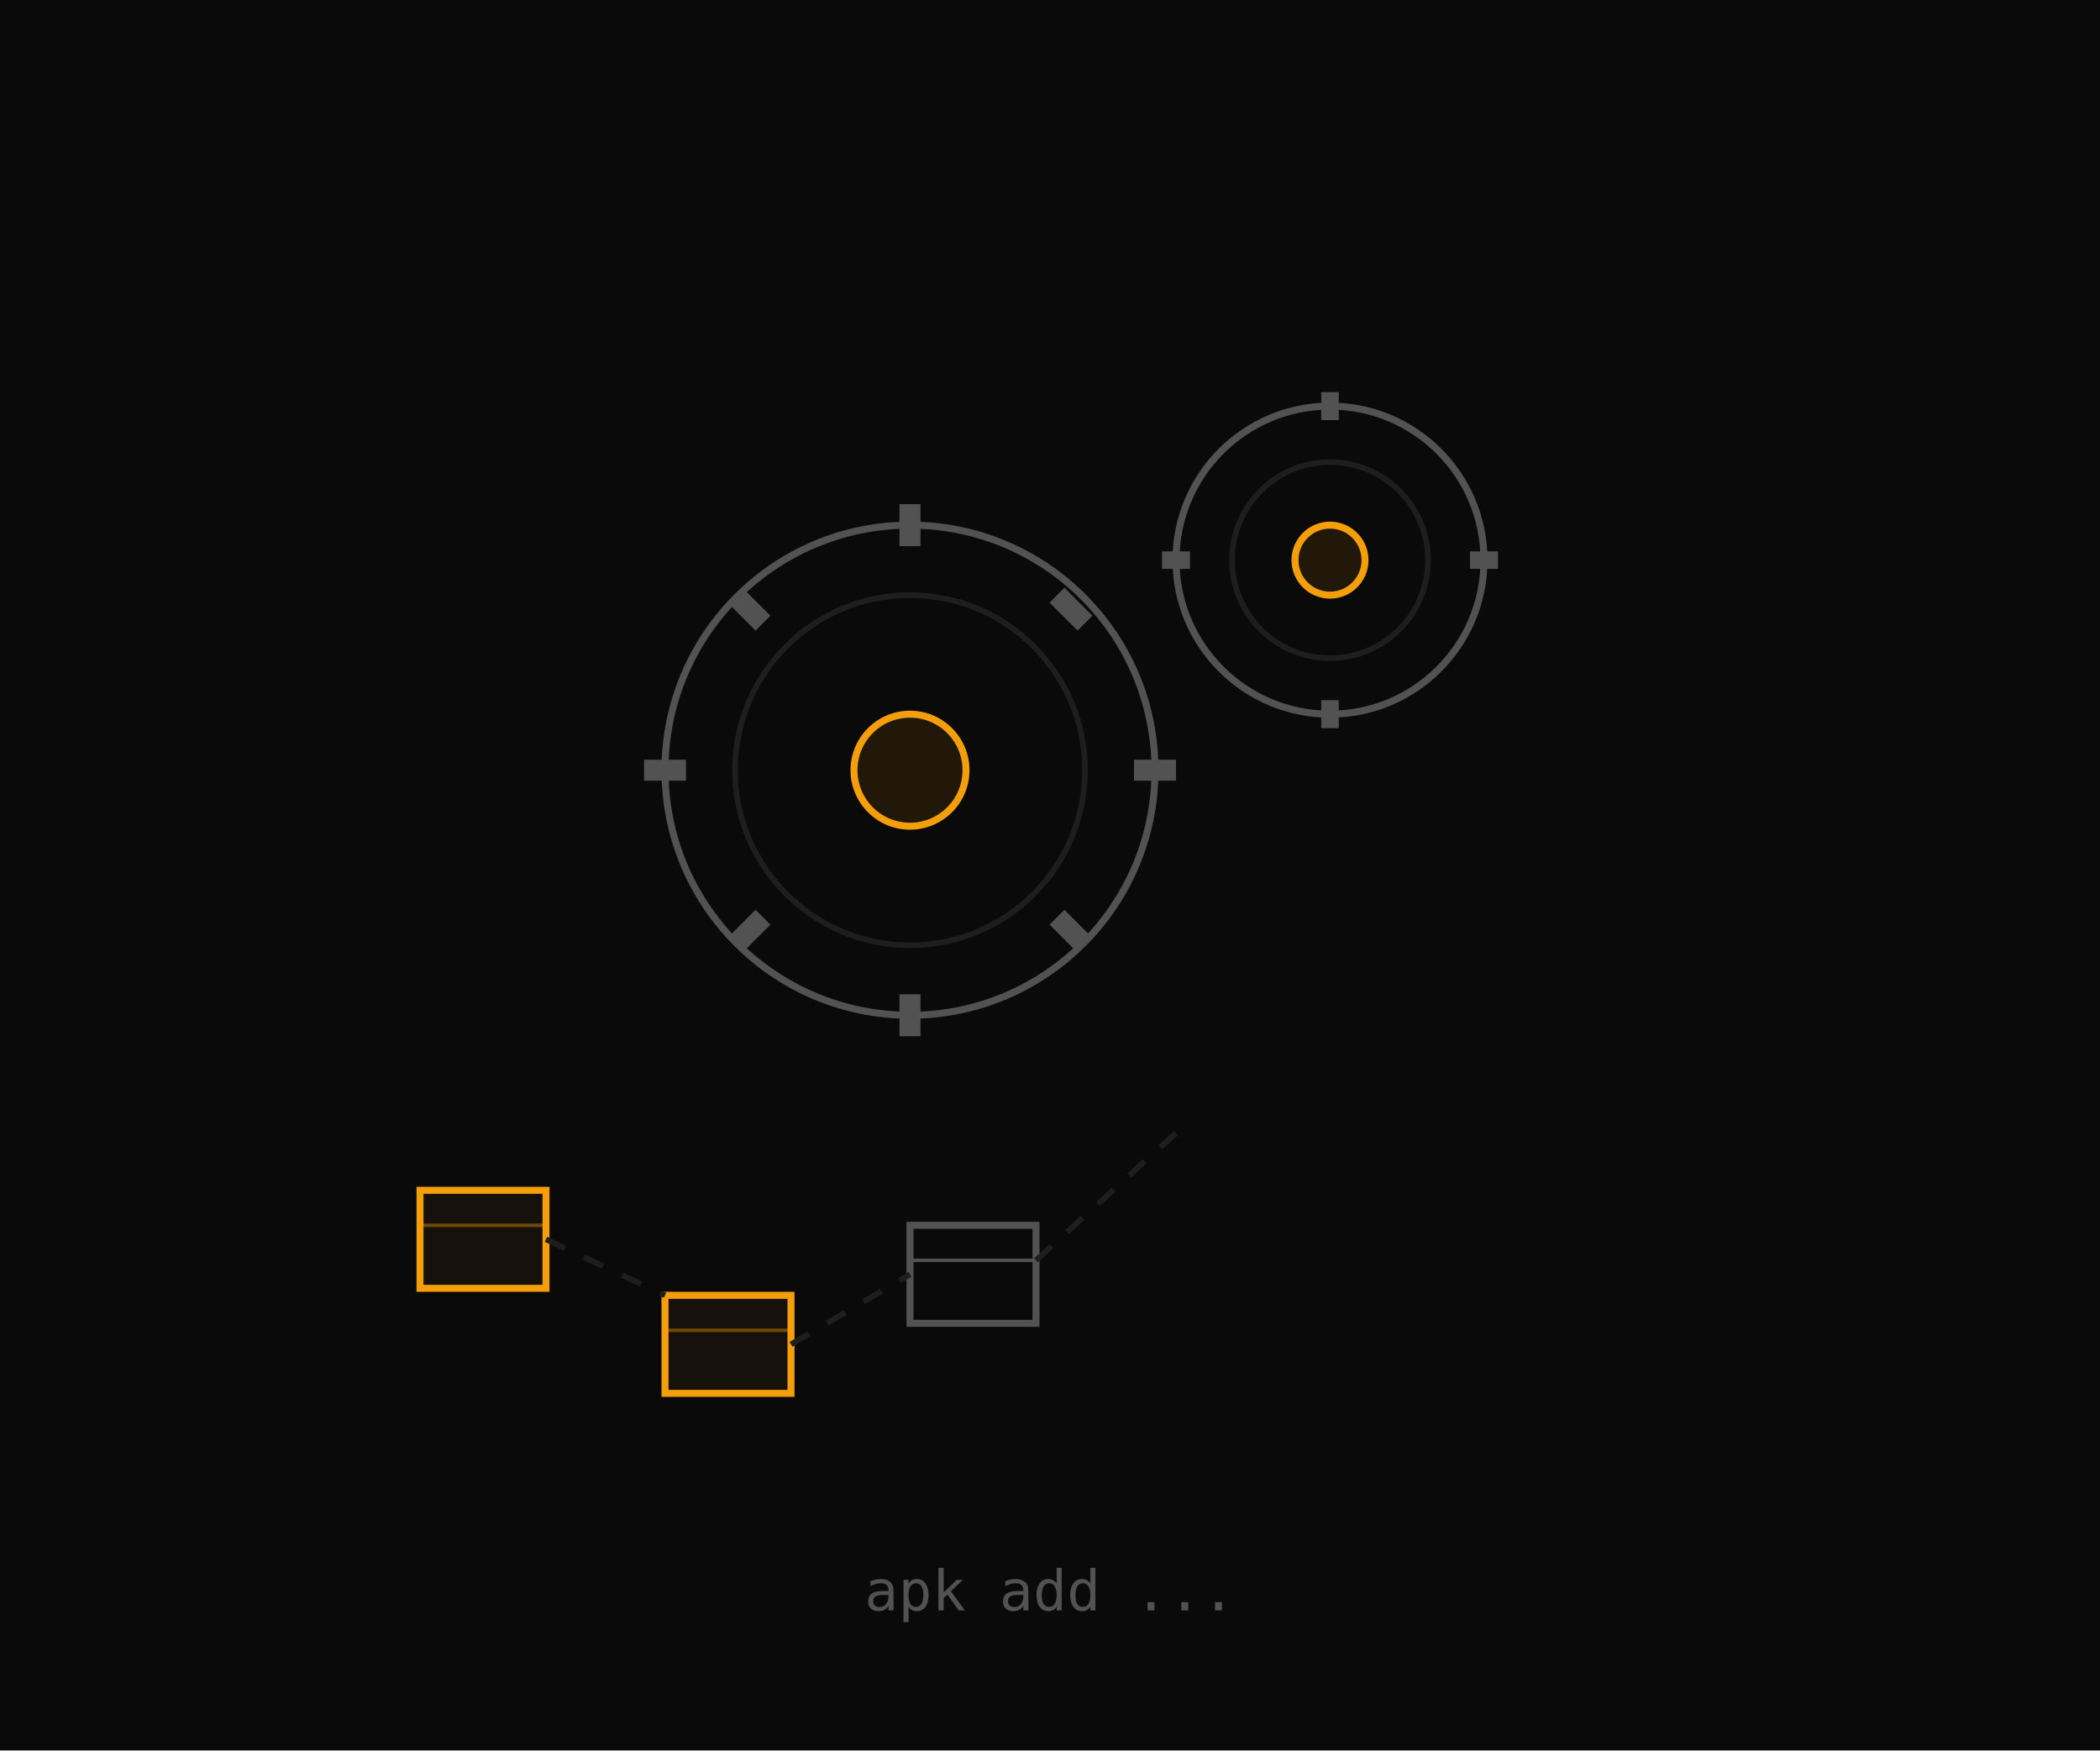
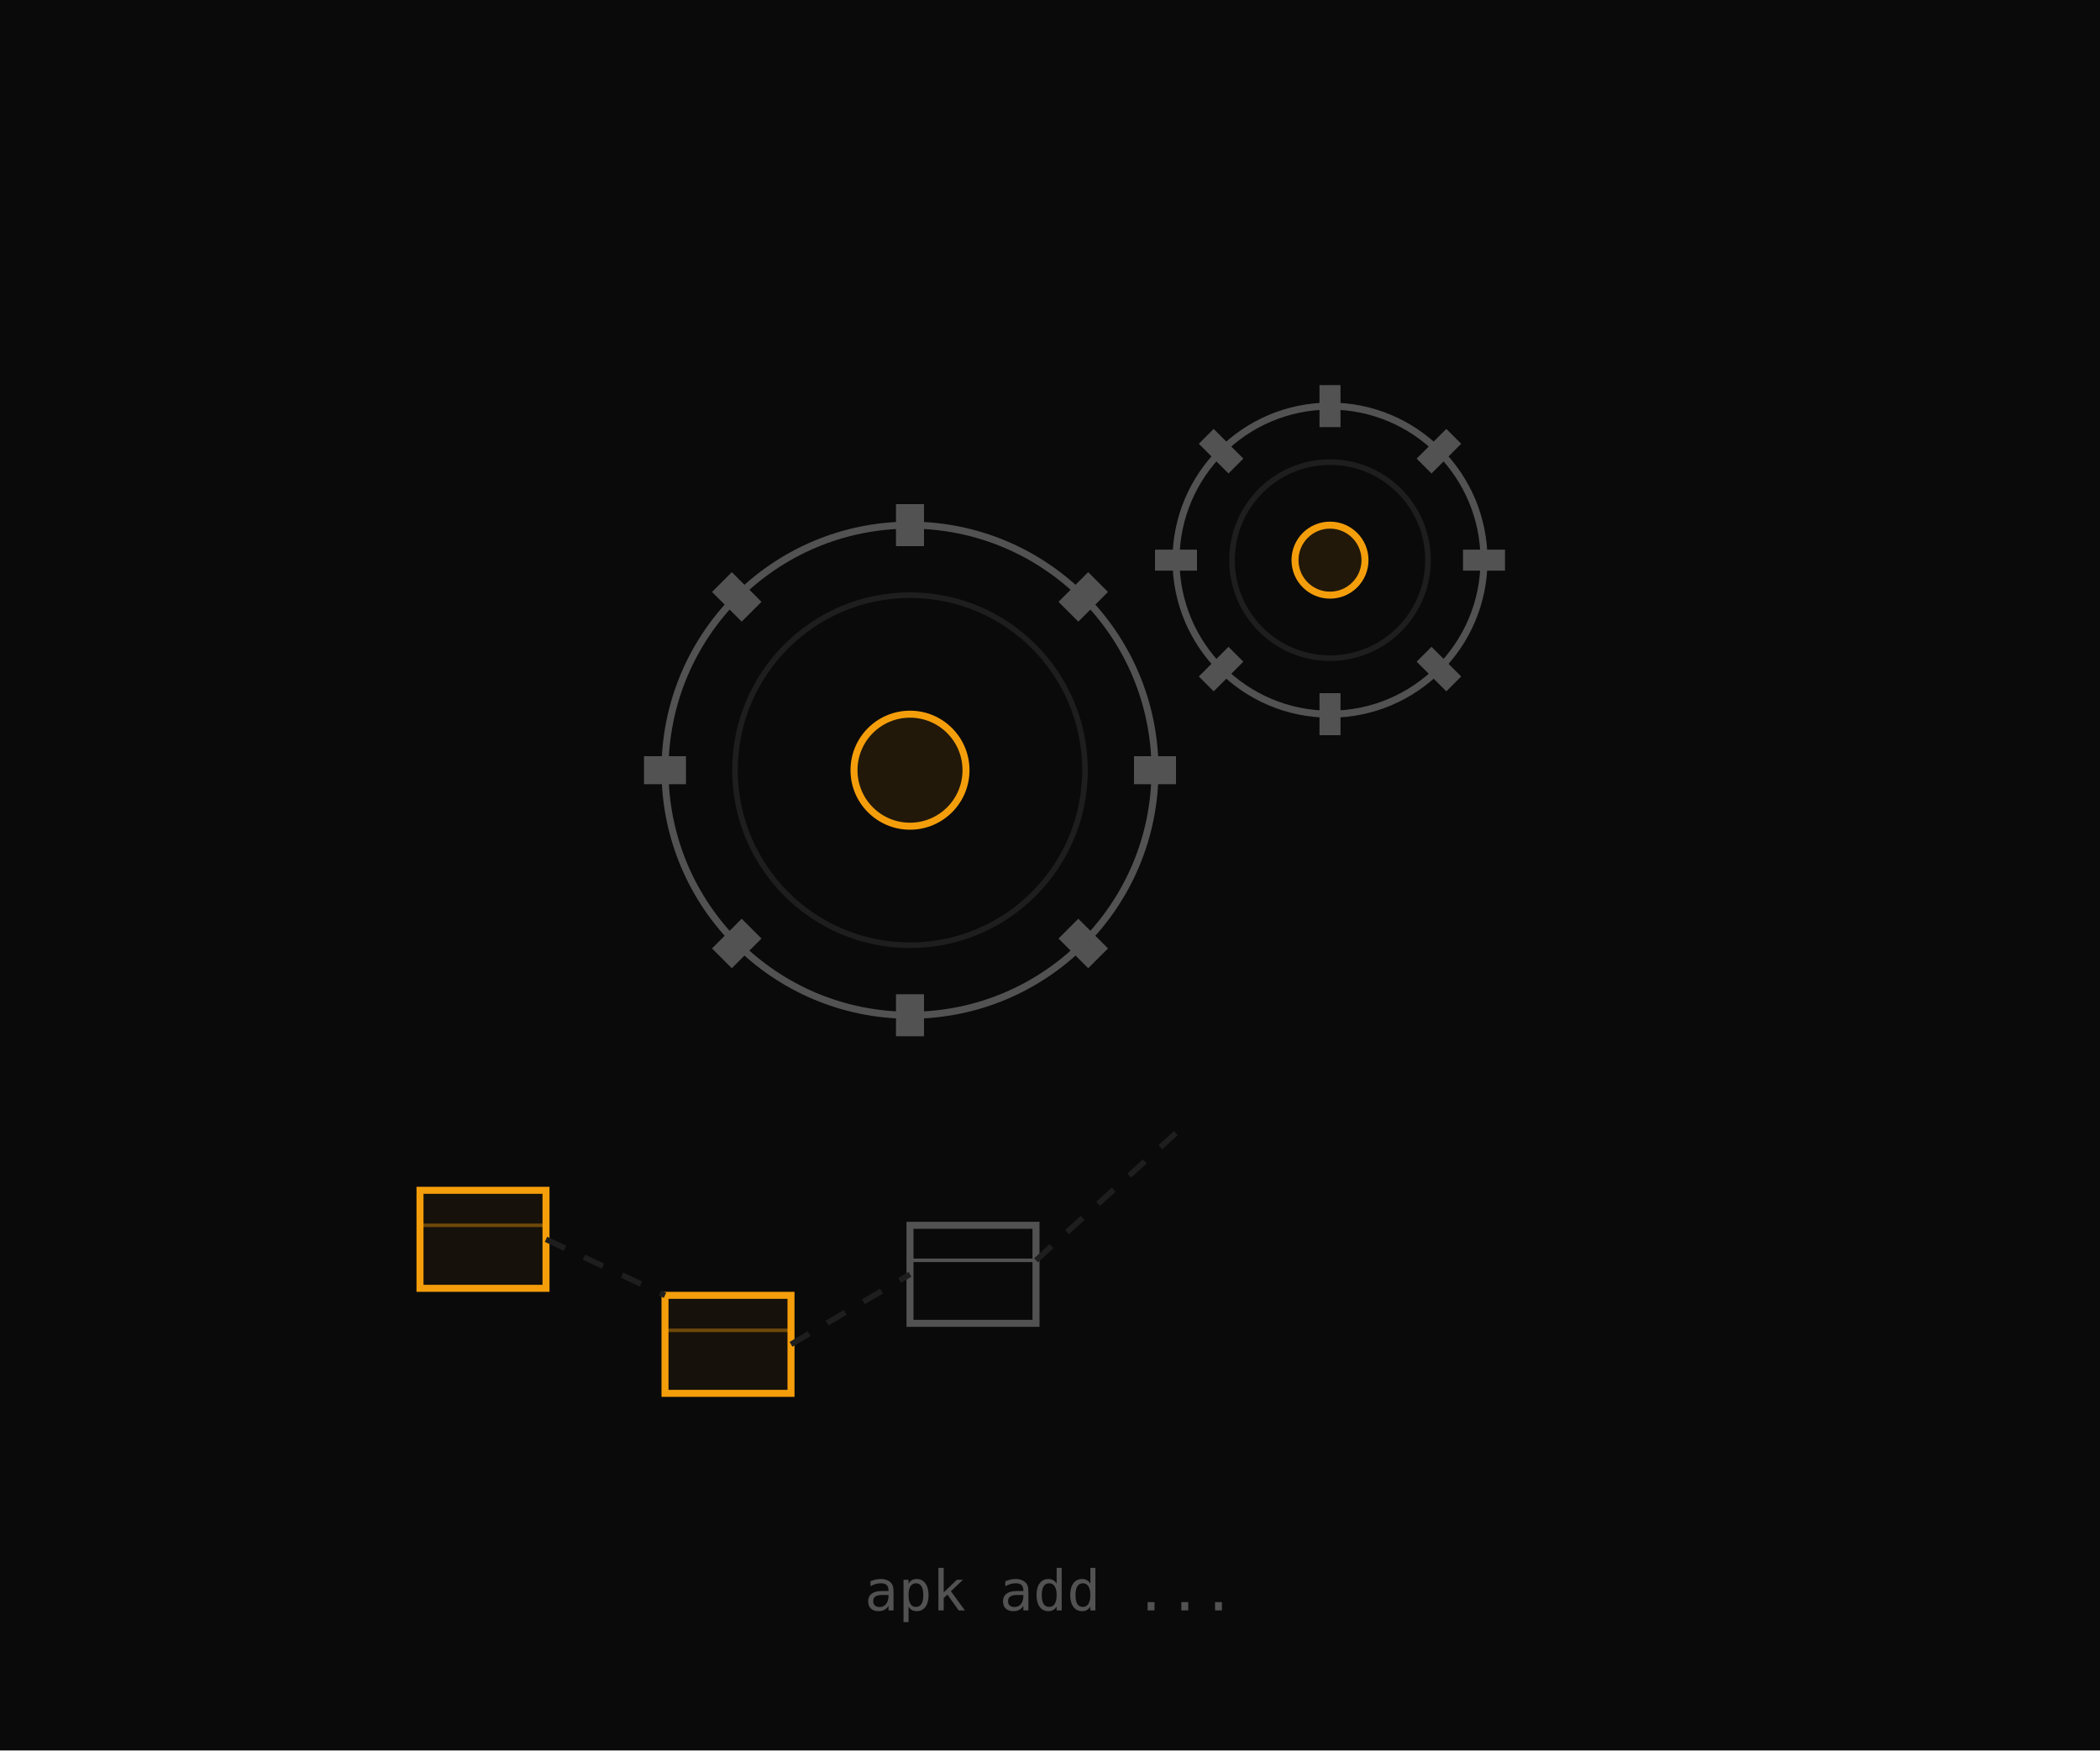
<svg xmlns="http://www.w3.org/2000/svg" viewBox="0 0 300 250" fill="none">
  <rect width="300" height="250" fill="#0a0a0a" />
  <g>
    <animateTransform attributeName="transform" type="rotate" from="0 130 110" to="360 130 110" dur="20s" repeatCount="indefinite" />
    <circle cx="130" cy="110" r="35" stroke="#525252" stroke-width="1" fill="none" />
    <circle cx="130" cy="110" r="25" stroke="#1e1e1e" stroke-width="0.8" fill="none" />
-     <line x1="130" y1="72" x2="130" y2="78" stroke="#525252" stroke-width="3" />
-     <line x1="130" y1="142" x2="130" y2="148" stroke="#525252" stroke-width="3" />
-     <line x1="92" y1="110" x2="98" y2="110" stroke="#525252" stroke-width="3" />
-     <line x1="162" y1="110" x2="168" y2="110" stroke="#525252" stroke-width="3" />
-     <line x1="105" y1="85" x2="109" y2="89" stroke="#525252" stroke-width="3" />
-     <line x1="151" y1="131" x2="155" y2="135" stroke="#525252" stroke-width="3" />
-     <line x1="105" y1="135" x2="109" y2="131" stroke="#525252" stroke-width="3" />
-     <line x1="151" y1="85" x2="155" y2="89" stroke="#525252" stroke-width="3" />
+     <line x1="130" y1="72" x2="130" y2="78" stroke="#525252" stroke-width="4" />
+     <line x1="130" y1="142" x2="130" y2="148" stroke="#525252" stroke-width="4" />
+     <line x1="92" y1="110" x2="98" y2="110" stroke="#525252" stroke-width="4" />
+     <line x1="162" y1="110" x2="168" y2="110" stroke="#525252" stroke-width="4" />
+     <line x1="152.63" y1="87.37" x2="156.87" y2="83.13" stroke="#525252" stroke-width="4" />
+     <line x1="107.37" y1="87.37" x2="103.13" y2="83.13" stroke="#525252" stroke-width="4" />
+     <line x1="107.37" y1="132.63" x2="103.13" y2="136.87" stroke="#525252" stroke-width="4" />
+     <line x1="152.63" y1="132.63" x2="156.87" y2="136.87" stroke="#525252" stroke-width="4" />
  </g>
  <circle cx="130" cy="110" r="8" stroke="#f59e0b" stroke-width="1" fill="#f59e0b" fill-opacity="0.1" />
  <g>
    <animateTransform attributeName="transform" type="rotate" from="0 190 80" to="-360 190 80" dur="12.6s" repeatCount="indefinite" />
    <circle cx="190" cy="80" r="22" stroke="#525252" stroke-width="1" fill="none" />
    <circle cx="190" cy="80" r="14" stroke="#1e1e1e" stroke-width="0.8" fill="none" />
-     <line x1="190" y1="56" x2="190" y2="60" stroke="#525252" stroke-width="2.5" />
-     <line x1="190" y1="100" x2="190" y2="104" stroke="#525252" stroke-width="2.5" />
-     <line x1="166" y1="80" x2="170" y2="80" stroke="#525252" stroke-width="2.5" />
-     <line x1="210" y1="80" x2="214" y2="80" stroke="#525252" stroke-width="2.5" />
+     <line x1="190" y1="55" x2="190" y2="61" stroke="#525252" stroke-width="3" />
+     <line x1="190" y1="99" x2="190" y2="105" stroke="#525252" stroke-width="3" />
+     <line x1="165" y1="80" x2="171" y2="80" stroke="#525252" stroke-width="3" />
+     <line x1="209" y1="80" x2="215" y2="80" stroke="#525252" stroke-width="3" />
+     <line x1="203.44" y1="66.56" x2="207.68" y2="62.32" stroke="#525252" stroke-width="3" />
+     <line x1="176.56" y1="66.56" x2="172.32" y2="62.32" stroke="#525252" stroke-width="3" />
+     <line x1="176.56" y1="93.44" x2="172.32" y2="97.68" stroke="#525252" stroke-width="3" />
+     <line x1="203.44" y1="93.44" x2="207.68" y2="97.68" stroke="#525252" stroke-width="3" />
  </g>
  <circle cx="190" cy="80" r="5" stroke="#f59e0b" stroke-width="1" fill="#f59e0b" fill-opacity="0.1" />
  <g>
    <animateTransform attributeName="transform" type="translate" values="0,0;4,-2;0,0" dur="4s" repeatCount="indefinite" />
    <rect x="60" y="170" width="18" height="14" stroke="#f59e0b" stroke-width="1" fill="#f59e0b" fill-opacity="0.05" />
    <line x1="60" y1="175" x2="78" y2="175" stroke="#f59e0b" stroke-width="0.5" opacity="0.4" />
  </g>
  <g>
    <animateTransform attributeName="transform" type="translate" values="0,0;3,-1.5;0,0" dur="4s" begin="0.8s" repeatCount="indefinite" />
    <rect x="95" y="185" width="18" height="14" stroke="#f59e0b" stroke-width="1" fill="#f59e0b" fill-opacity="0.05" />
    <line x1="95" y1="190" x2="113" y2="190" stroke="#f59e0b" stroke-width="0.5" opacity="0.4" />
  </g>
  <g>
    <animateTransform attributeName="transform" type="translate" values="0,0;2,-1;0,0" dur="4s" begin="1.6s" repeatCount="indefinite" />
    <rect x="130" y="175" width="18" height="14" stroke="#525252" stroke-width="1" fill="none" />
    <line x1="130" y1="180" x2="148" y2="180" stroke="#525252" stroke-width="0.5" />
  </g>
  <path d="M78 177 L95 185" stroke="#1e1e1e" stroke-width="0.8" stroke-dasharray="3 3" />
  <path d="M113 192 L130 182" stroke="#1e1e1e" stroke-width="0.8" stroke-dasharray="3 3" />
  <path d="M148 180 L170 160" stroke="#1e1e1e" stroke-width="0.8" stroke-dasharray="3 3" />
  <text x="150" y="230" text-anchor="middle" font-family="monospace" font-size="8" fill="#525252">apk add ...</text>
</svg>
